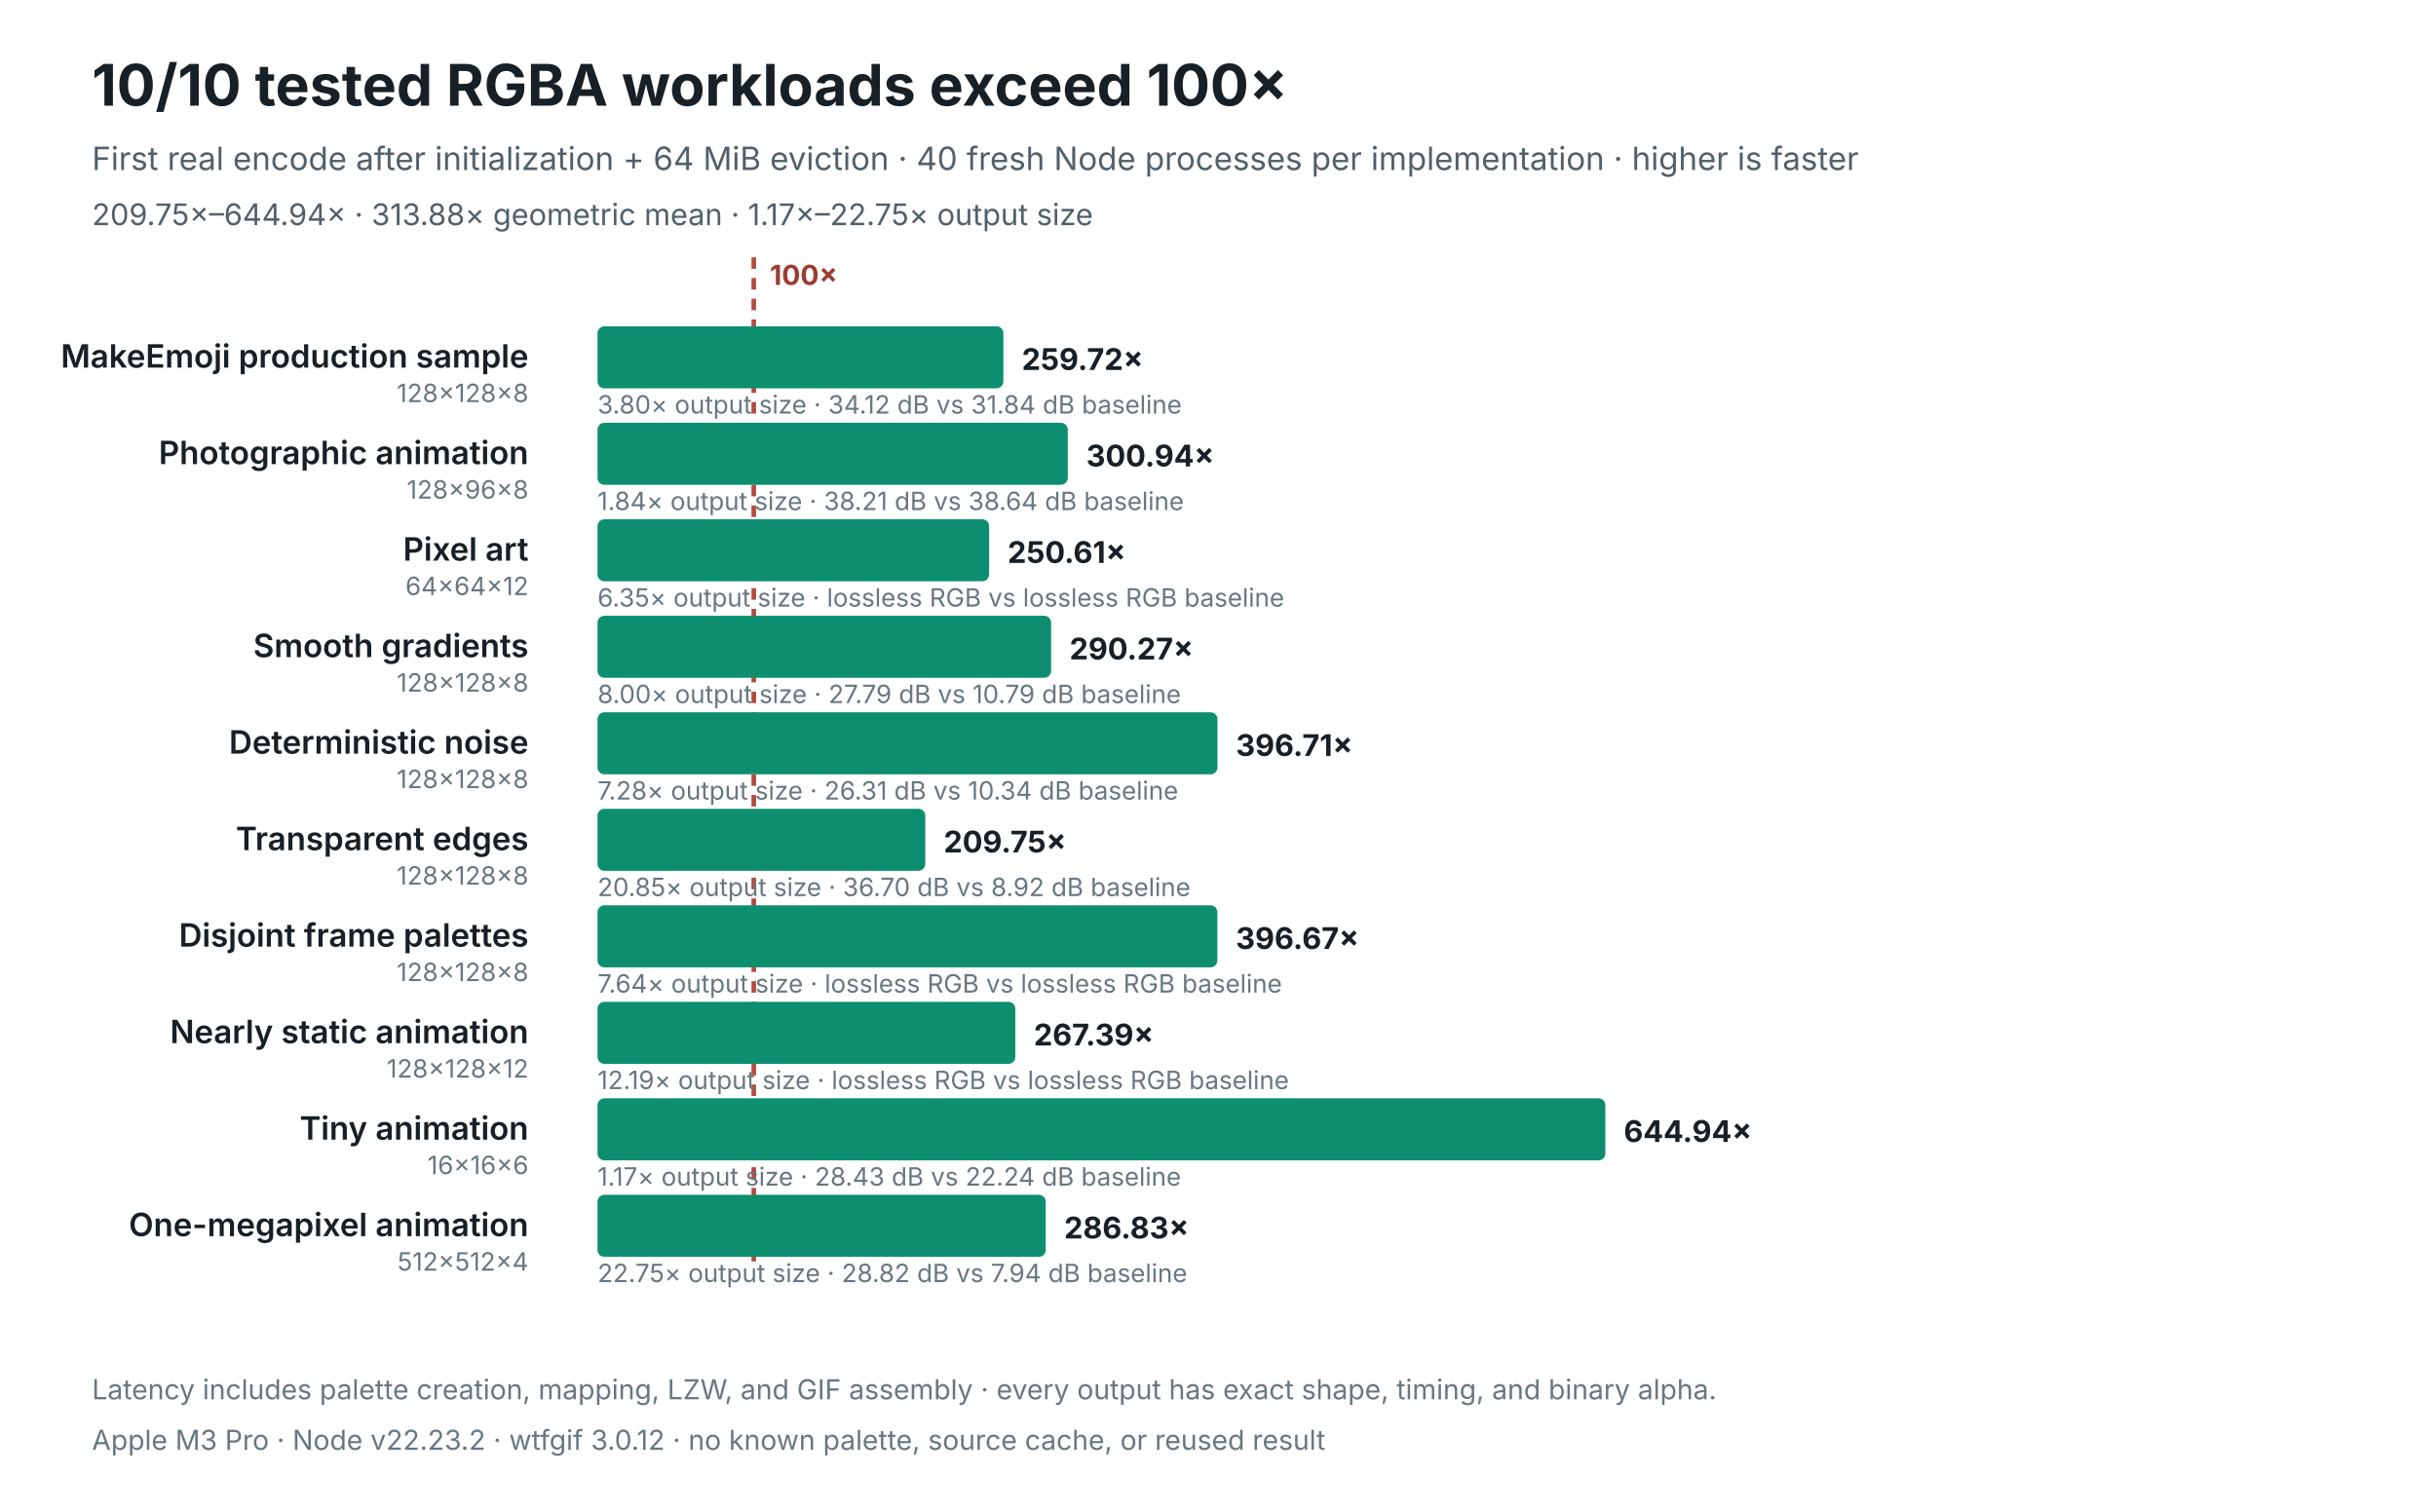
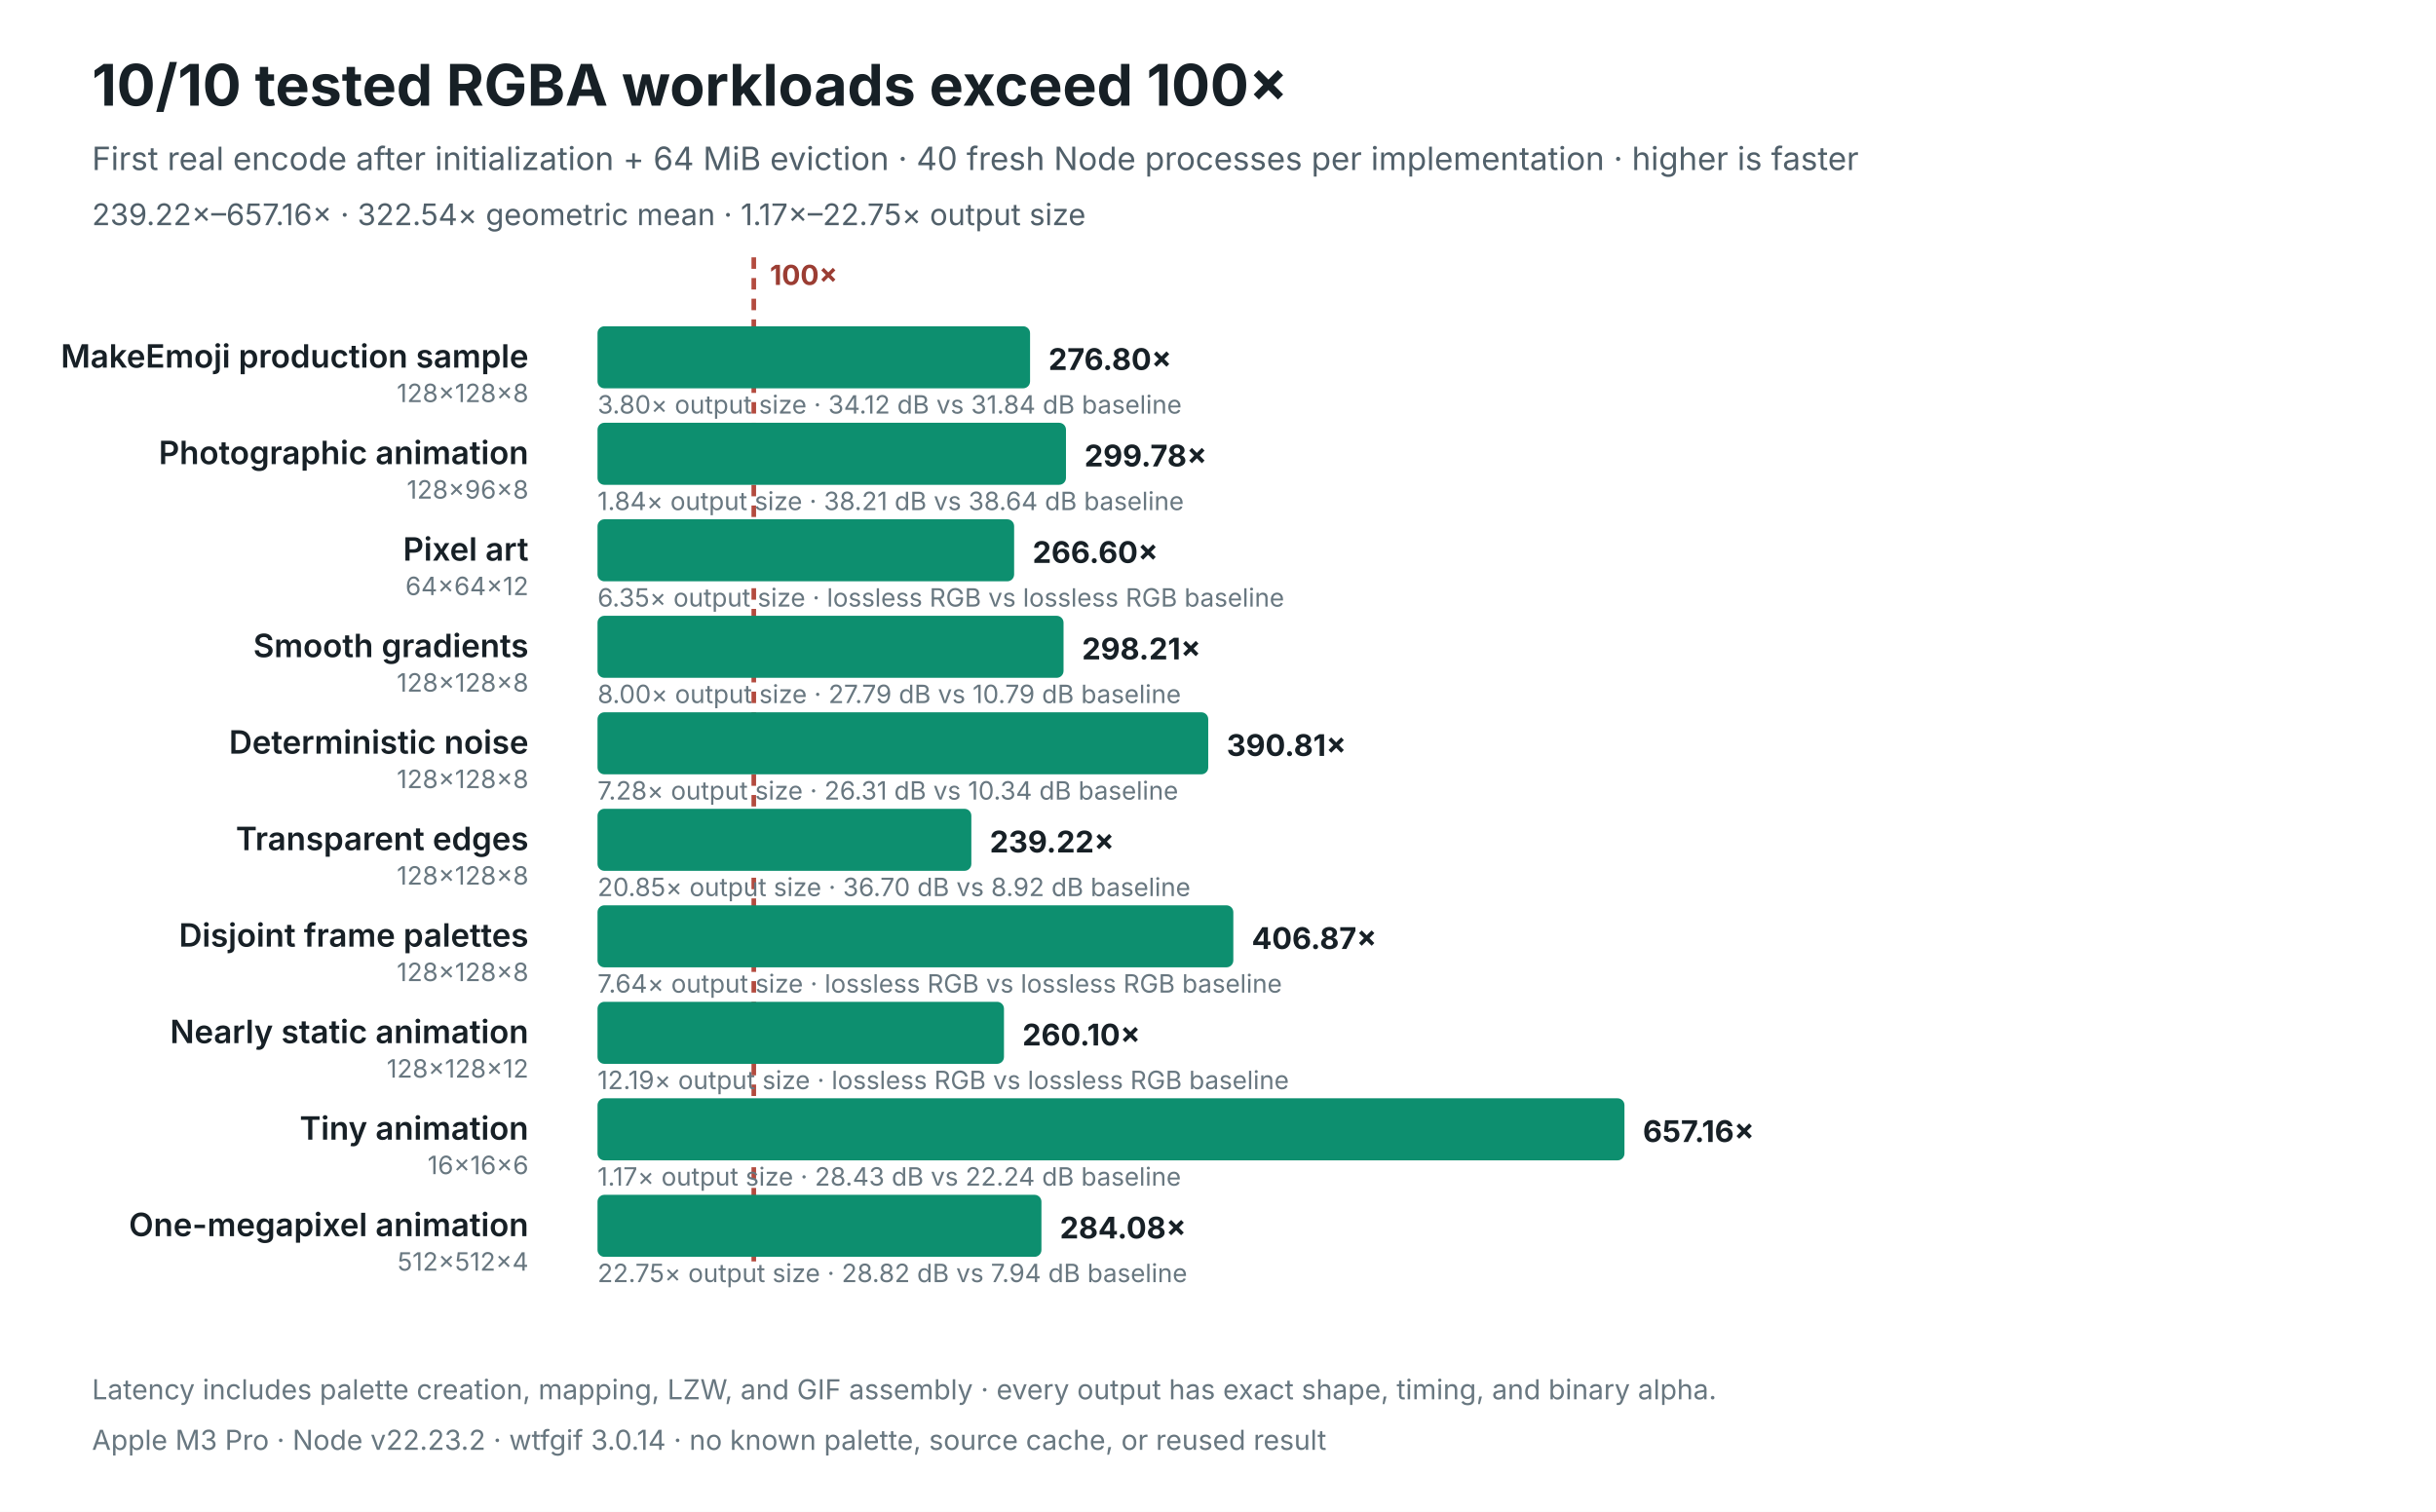
<svg xmlns="http://www.w3.org/2000/svg" width="1060" height="658" viewBox="0 0 1060 658" role="img" aria-labelledby="title desc">
  <rect width="100%" height="100%" fill="#ffffff" />
  <g font-family="ui-sans-serif, -apple-system, BlinkMacSystemFont, Segoe UI, sans-serif" fill="#172026">
    <text x="40" y="46" font-size="25" font-weight="700">10/10 tested RGBA workloads exceed 100×</text>
    <text x="40" y="74" font-size="14" fill="#51606a">First real encode after initialization + 64 MiB eviction · 40 fresh Node processes per implementation · higher is faster</text>
-     <text x="40" y="98" font-size="13" fill="#51606a">209.75×–644.94× · 313.88× geometric mean · 1.17×–22.75× output size</text>
+     <text x="40" y="98" font-size="13" fill="#51606a">239.22×–657.16× · 322.54× geometric mean · 1.17×–22.75× output size</text>
    <line x1="328" y1="112" x2="328" y2="552" stroke="#b34b3f" stroke-width="2" stroke-dasharray="5 4" />
    <text x="335" y="124" font-size="12" font-weight="700" fill="#9b3d33">100×</text>
    <text x="230" y="160" text-anchor="end" font-size="14" font-weight="600">MakeEmoji production sample</text>
    <text x="230" y="175" text-anchor="end" font-size="11" fill="#687780">128×128×8</text>
-     <rect x="260" y="142" width="176.61" height="27" rx="3" fill="#0d8f6f" />
-     <text x="444.61" y="161" font-size="13" font-weight="700">259.72×</text>
+     <rect x="260" y="142" width="188.22" height="27" rx="3" fill="#0d8f6f" />
+     <text x="456.22" y="161" font-size="13" font-weight="700">276.80×</text>
    <text x="260" y="180" font-size="11" fill="#687780">3.80× output size · 34.12 dB vs 31.84 dB baseline</text>
    <text x="230" y="202" text-anchor="end" font-size="14" font-weight="600">Photographic animation</text>
    <text x="230" y="217" text-anchor="end" font-size="11" fill="#687780">128×96×8</text>
-     <rect x="260" y="184" width="204.64" height="27" rx="3" fill="#0d8f6f" />
-     <text x="472.64" y="203" font-size="13" font-weight="700">300.94×</text>
+     <rect x="260" y="184" width="203.85" height="27" rx="3" fill="#0d8f6f" />
+     <text x="471.85" y="203" font-size="13" font-weight="700">299.78×</text>
    <text x="260" y="222" font-size="11" fill="#687780">1.84× output size · 38.21 dB vs 38.64 dB baseline</text>
    <text x="230" y="244" text-anchor="end" font-size="14" font-weight="600">Pixel art</text>
    <text x="230" y="259" text-anchor="end" font-size="11" fill="#687780">64×64×12</text>
-     <rect x="260" y="226" width="170.42" height="27" rx="3" fill="#0d8f6f" />
-     <text x="438.42" y="245" font-size="13" font-weight="700">250.61×</text>
+     <rect x="260" y="226" width="181.29" height="27" rx="3" fill="#0d8f6f" />
+     <text x="449.29" y="245" font-size="13" font-weight="700">266.60×</text>
    <text x="260" y="264" font-size="11" fill="#687780">6.35× output size · lossless RGB vs lossless RGB baseline</text>
    <text x="230" y="286" text-anchor="end" font-size="14" font-weight="600">Smooth gradients</text>
    <text x="230" y="301" text-anchor="end" font-size="11" fill="#687780">128×128×8</text>
-     <rect x="260" y="268" width="197.38" height="27" rx="3" fill="#0d8f6f" />
-     <text x="465.38" y="287" font-size="13" font-weight="700">290.27×</text>
+     <rect x="260" y="268" width="202.79" height="27" rx="3" fill="#0d8f6f" />
+     <text x="470.79" y="287" font-size="13" font-weight="700">298.21×</text>
    <text x="260" y="306" font-size="11" fill="#687780">8.00× output size · 27.79 dB vs 10.79 dB baseline</text>
    <text x="230" y="328" text-anchor="end" font-size="14" font-weight="600">Deterministic noise</text>
    <text x="230" y="343" text-anchor="end" font-size="11" fill="#687780">128×128×8</text>
-     <rect x="260" y="310" width="269.77" height="27" rx="3" fill="#0d8f6f" />
-     <text x="537.77" y="329" font-size="13" font-weight="700">396.71×</text>
+     <rect x="260" y="310" width="265.75" height="27" rx="3" fill="#0d8f6f" />
+     <text x="533.75" y="329" font-size="13" font-weight="700">390.81×</text>
    <text x="260" y="348" font-size="11" fill="#687780">7.28× output size · 26.31 dB vs 10.34 dB baseline</text>
    <text x="230" y="370" text-anchor="end" font-size="14" font-weight="600">Transparent edges</text>
    <text x="230" y="385" text-anchor="end" font-size="11" fill="#687780">128×128×8</text>
-     <rect x="260" y="352" width="142.63" height="27" rx="3" fill="#0d8f6f" />
-     <text x="410.63" y="371" font-size="13" font-weight="700">209.75×</text>
+     <rect x="260" y="352" width="162.67" height="27" rx="3" fill="#0d8f6f" />
+     <text x="430.67" y="371" font-size="13" font-weight="700">239.22×</text>
    <text x="260" y="390" font-size="11" fill="#687780">20.85× output size · 36.70 dB vs 8.92 dB baseline</text>
    <text x="230" y="412" text-anchor="end" font-size="14" font-weight="600">Disjoint frame palettes</text>
    <text x="230" y="427" text-anchor="end" font-size="11" fill="#687780">128×128×8</text>
-     <rect x="260" y="394" width="269.73" height="27" rx="3" fill="#0d8f6f" />
-     <text x="537.73" y="413" font-size="13" font-weight="700">396.67×</text>
+     <rect x="260" y="394" width="276.67" height="27" rx="3" fill="#0d8f6f" />
+     <text x="544.67" y="413" font-size="13" font-weight="700">406.87×</text>
    <text x="260" y="432" font-size="11" fill="#687780">7.64× output size · lossless RGB vs lossless RGB baseline</text>
    <text x="230" y="454" text-anchor="end" font-size="14" font-weight="600">Nearly static animation</text>
    <text x="230" y="469" text-anchor="end" font-size="11" fill="#687780">128×128×12</text>
-     <rect x="260" y="436" width="181.82" height="27" rx="3" fill="#0d8f6f" />
-     <text x="449.82" y="455" font-size="13" font-weight="700">267.39×</text>
+     <rect x="260" y="436" width="176.87" height="27" rx="3" fill="#0d8f6f" />
+     <text x="444.87" y="455" font-size="13" font-weight="700">260.10×</text>
    <text x="260" y="474" font-size="11" fill="#687780">12.19× output size · lossless RGB vs lossless RGB baseline</text>
    <text x="230" y="496" text-anchor="end" font-size="14" font-weight="600">Tiny animation</text>
    <text x="230" y="511" text-anchor="end" font-size="11" fill="#687780">16×16×6</text>
-     <rect x="260" y="478" width="438.56" height="27" rx="3" fill="#0d8f6f" />
-     <text x="706.56" y="497" font-size="13" font-weight="700">644.94×</text>
+     <rect x="260" y="478" width="446.87" height="27" rx="3" fill="#0d8f6f" />
+     <text x="714.87" y="497" font-size="13" font-weight="700">657.16×</text>
    <text x="260" y="516" font-size="11" fill="#687780">1.17× output size · 28.43 dB vs 22.24 dB baseline</text>
    <text x="230" y="538" text-anchor="end" font-size="14" font-weight="600">One-megapixel animation</text>
    <text x="230" y="553" text-anchor="end" font-size="11" fill="#687780">512×512×4</text>
-     <rect x="260" y="520" width="195.04" height="27" rx="3" fill="#0d8f6f" />
-     <text x="463.04" y="539" font-size="13" font-weight="700">286.83×</text>
+     <rect x="260" y="520" width="193.17" height="27" rx="3" fill="#0d8f6f" />
+     <text x="461.17" y="539" font-size="13" font-weight="700">284.08×</text>
    <text x="260" y="558" font-size="11" fill="#687780">22.75× output size · 28.82 dB vs 7.94 dB baseline</text>
    <text x="40" y="609" font-size="12" fill="#687780">Latency includes palette creation, mapping, LZW, and GIF assembly · every output has exact shape, timing, and binary alpha.</text>
-     <text x="40" y="631" font-size="12" fill="#687780">Apple M3 Pro · Node v22.23.2 · wtfgif 3.0.12 · no known palette, source cache, or reused result</text>
+     <text x="40" y="631" font-size="12" fill="#687780">Apple M3 Pro · Node v22.23.2 · wtfgif 3.0.14 · no known palette, source cache, or reused result</text>
  </g>
</svg>
